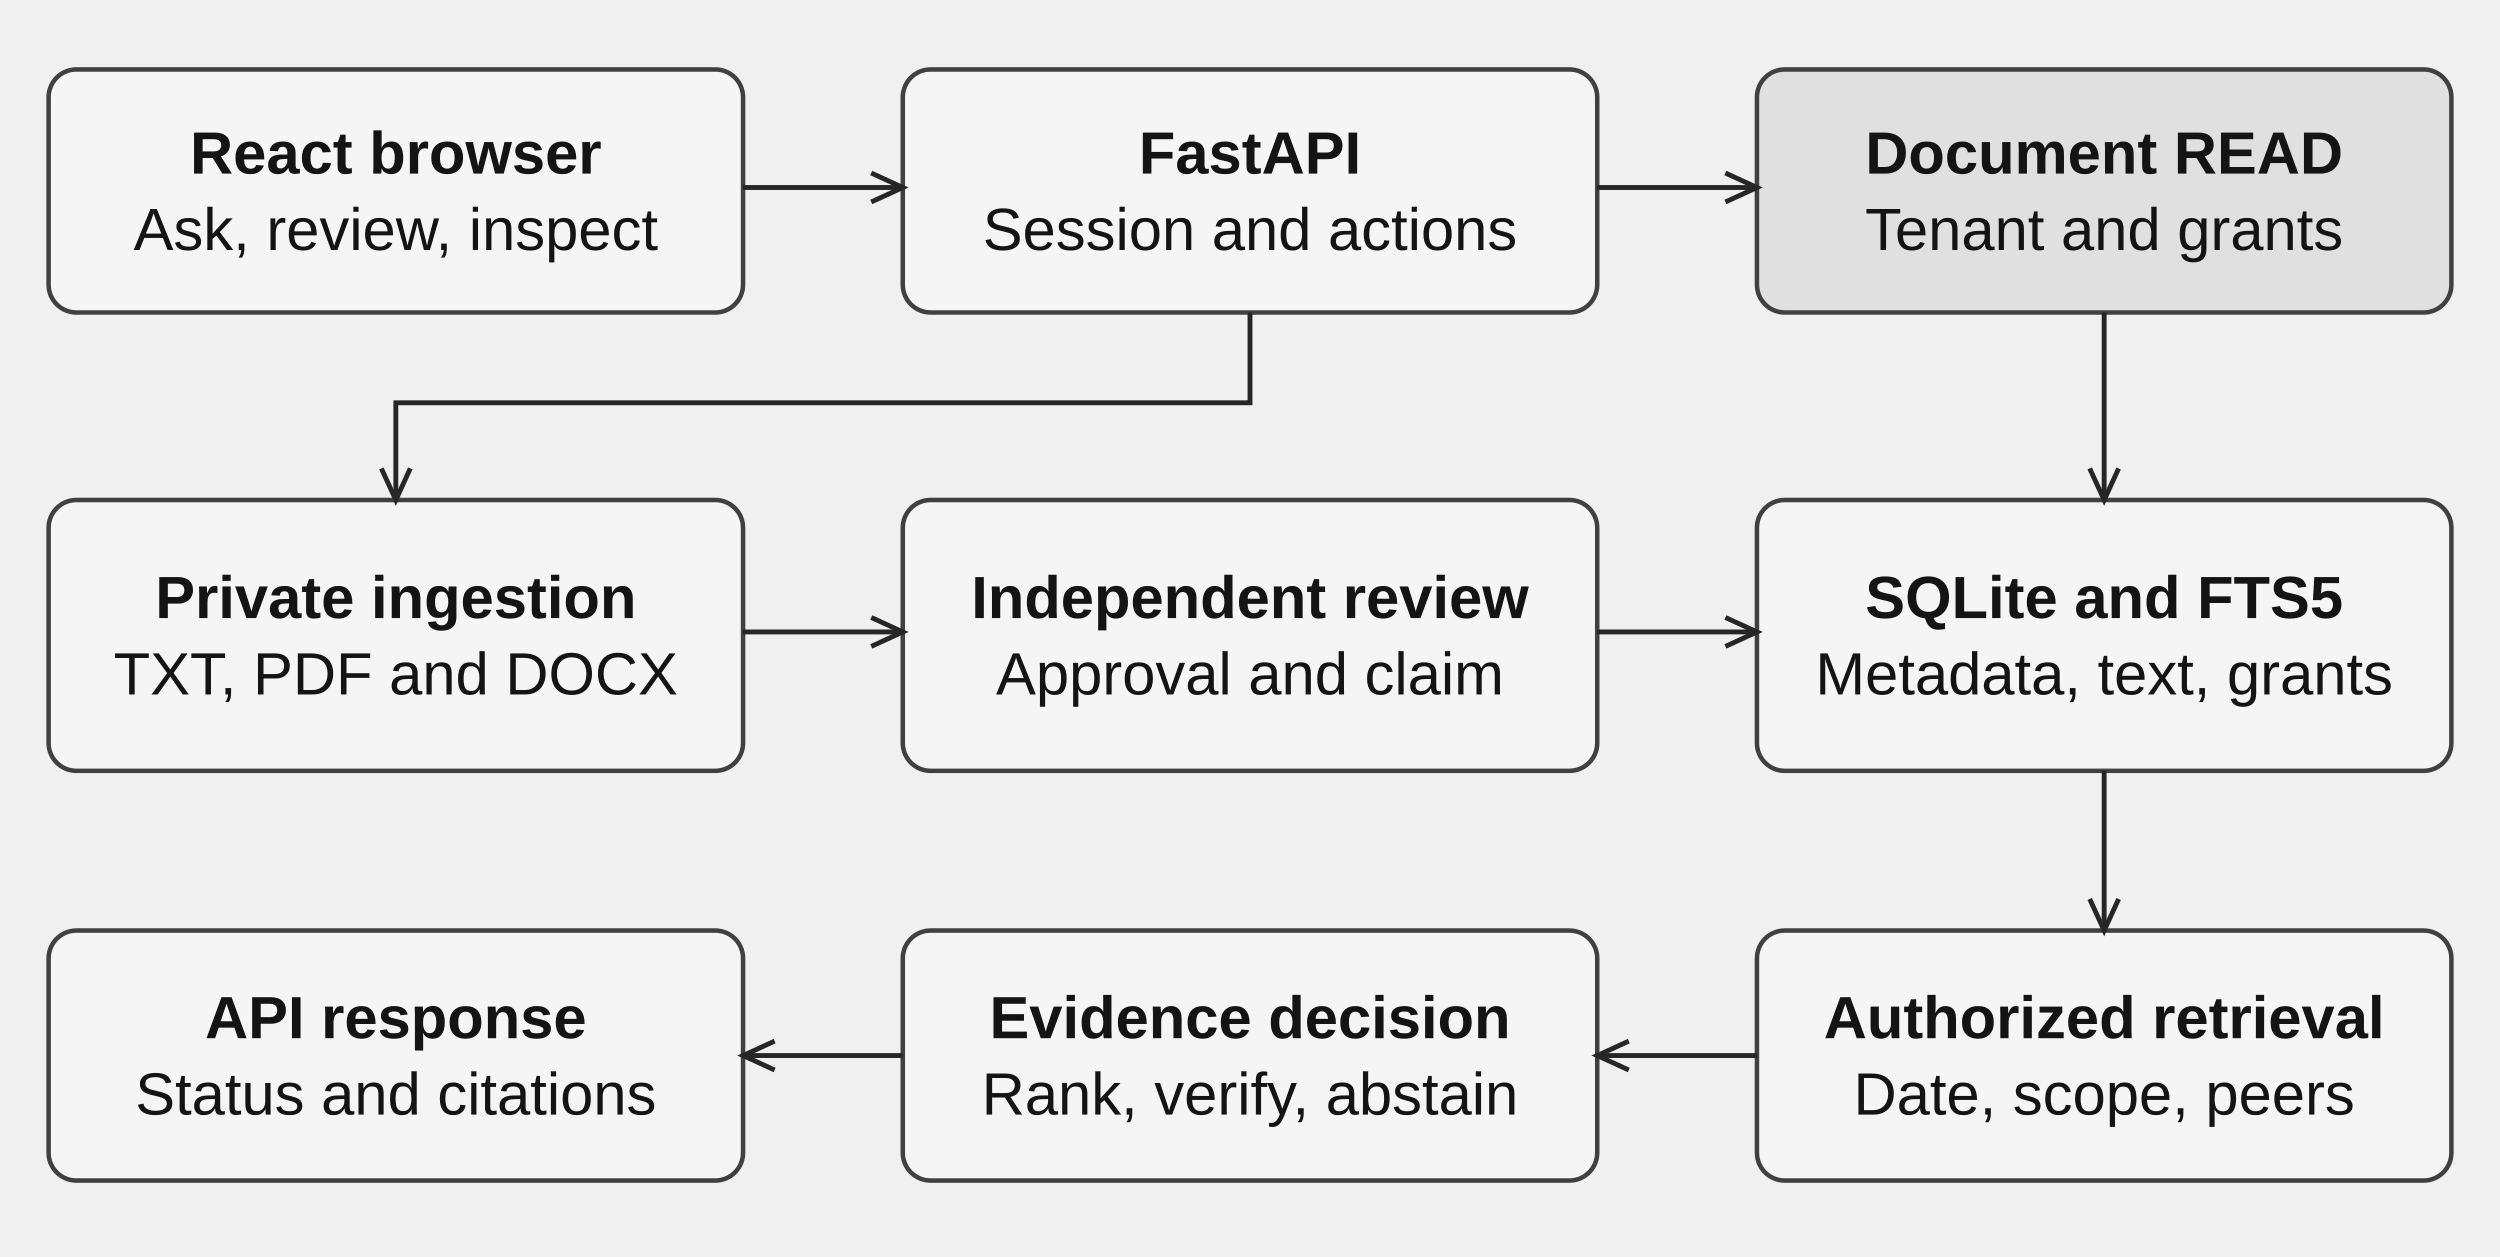
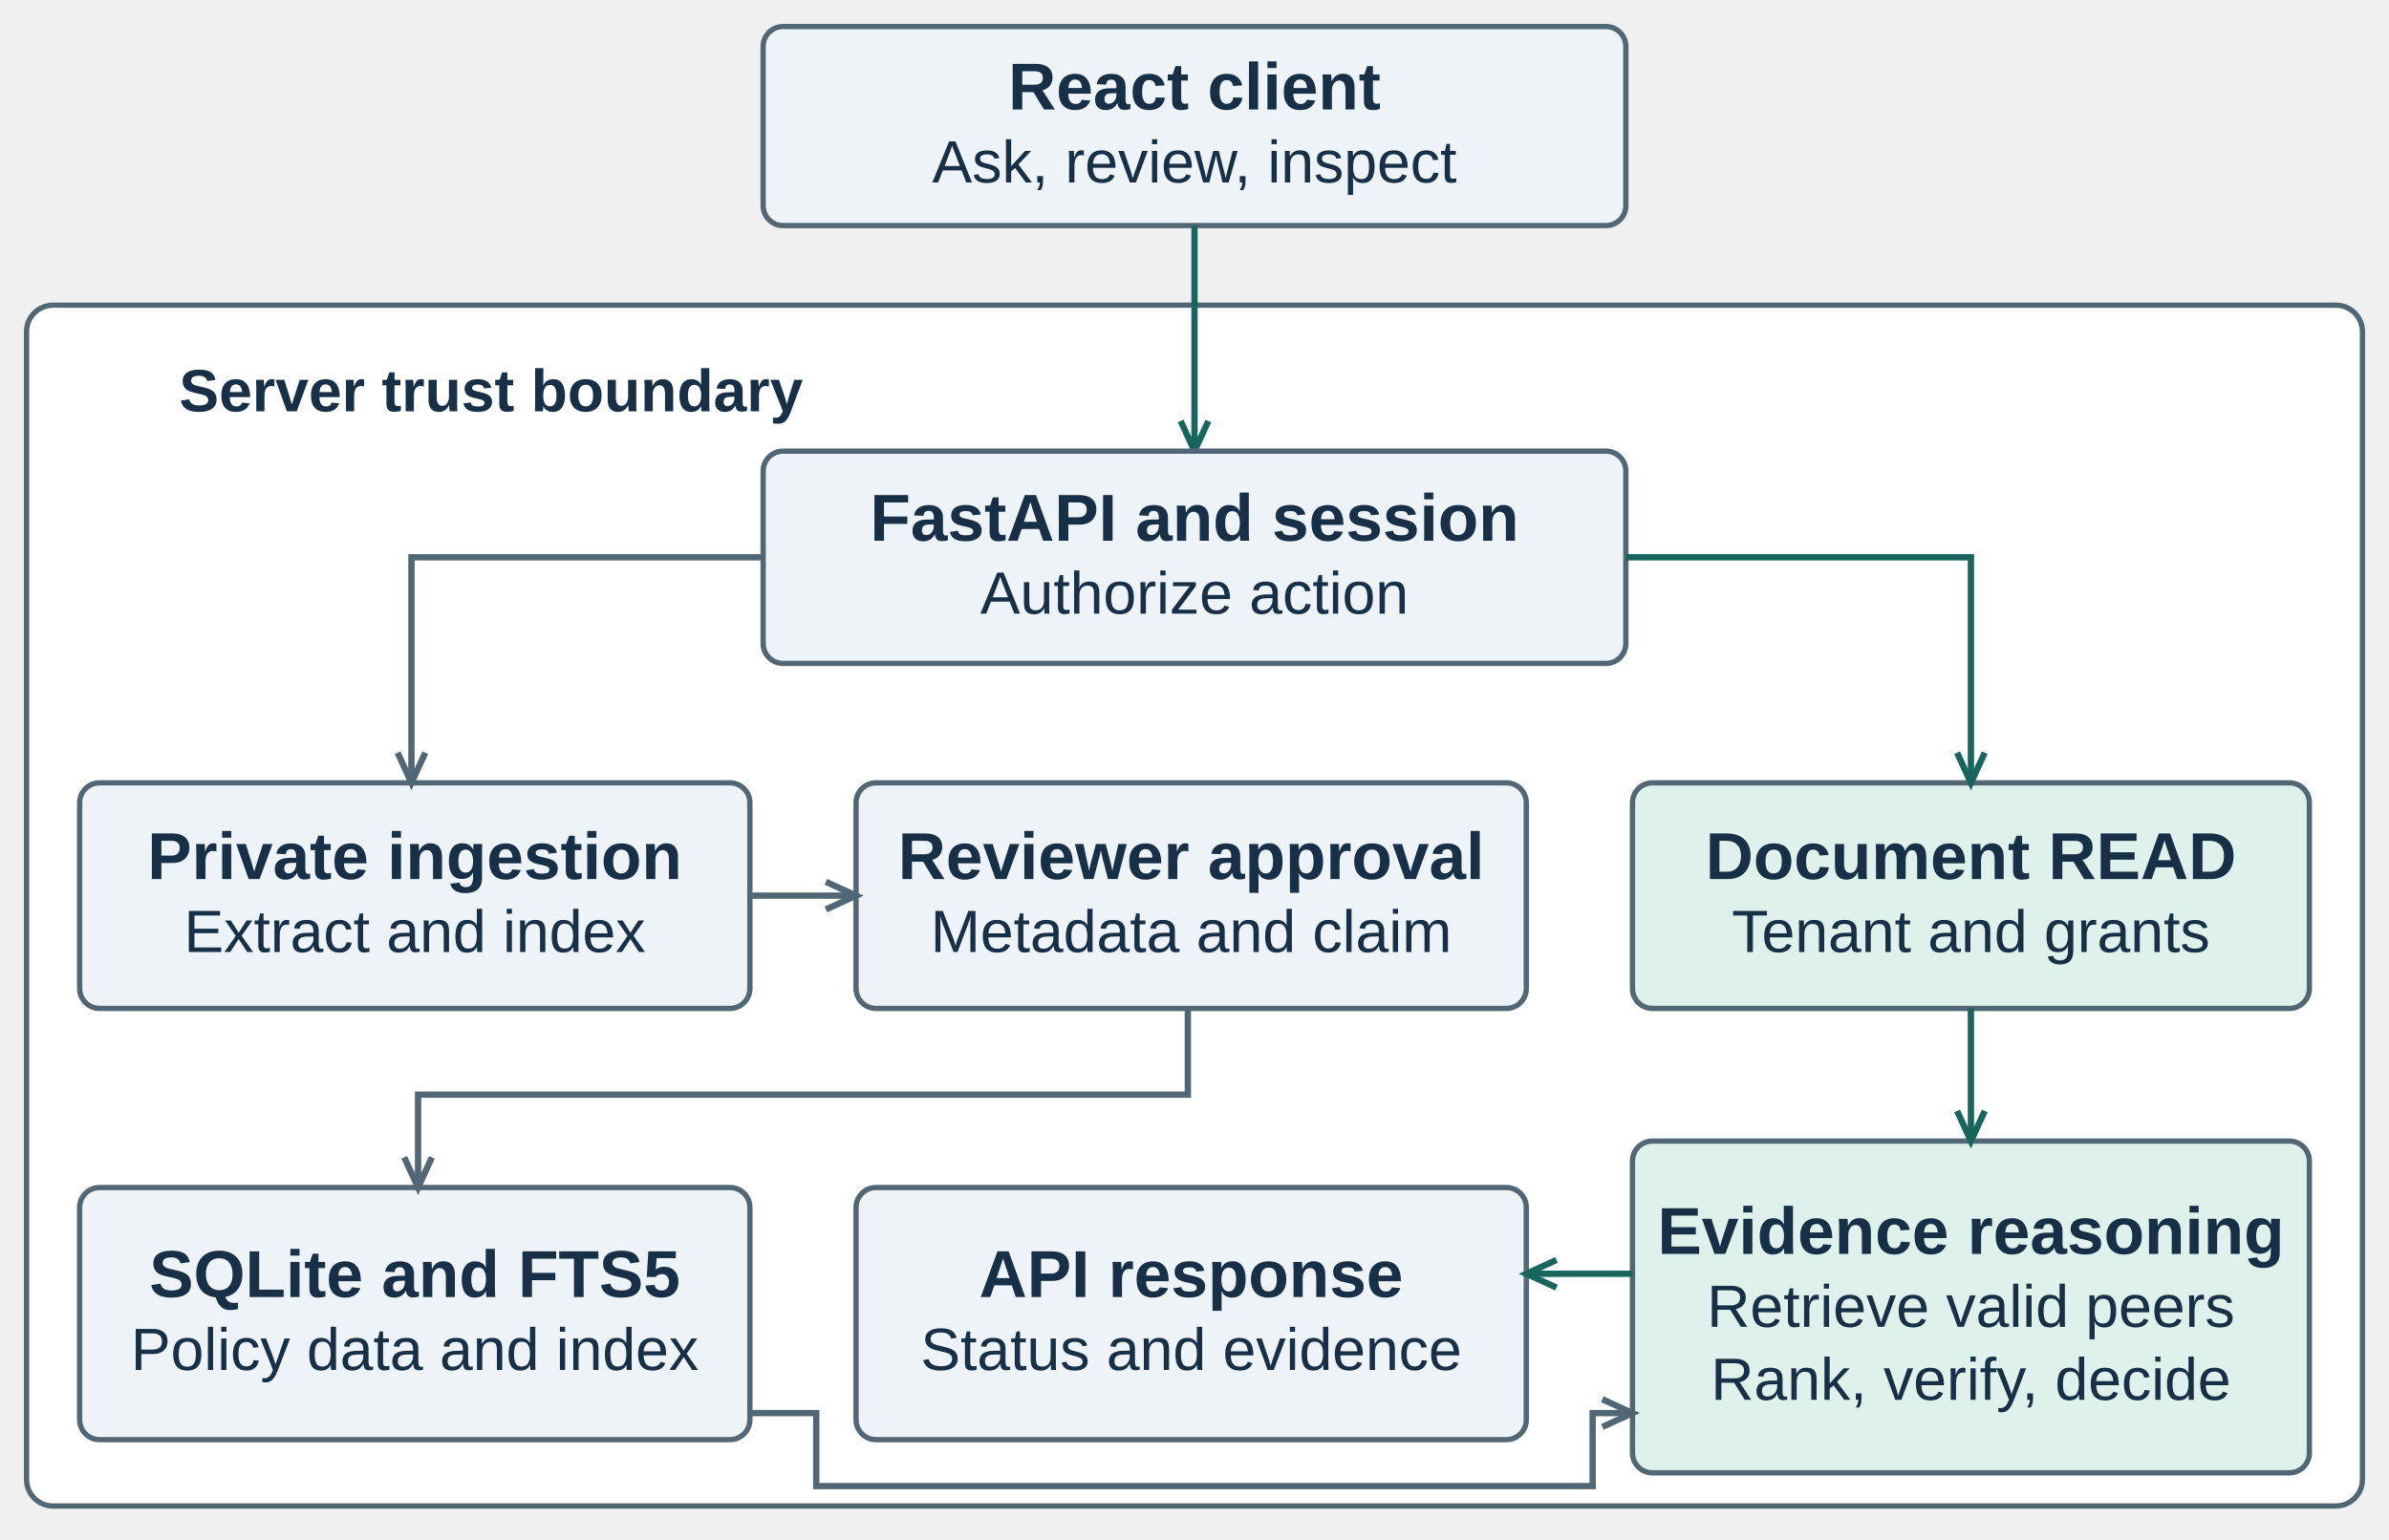
- <svg xmlns="http://www.w3.org/2000/svg" width="360" height="181" viewBox="0 0 360 181" role="img">
-   <rect x="7" y="10" width="100" height="35" rx="4" fill="rgb(245,245,245)" stroke="#404040" stroke-width=".65" />
-   <text x="57.0" y="25.0" fill="#141414" text-anchor="middle" font-family="Arial,sans-serif" font-size="8.6" font-weight="700">React browser</text>
-   <text x="57.0" y="36.0" fill="#141414" text-anchor="middle" font-family="Arial,sans-serif" font-size="8.6" font-weight="400">Ask, review, inspect</text>
-   <rect x="130" y="10" width="100" height="35" rx="4" fill="rgb(245,245,245)" stroke="#404040" stroke-width=".65" />
-   <text x="180.0" y="25.0" fill="#141414" text-anchor="middle" font-family="Arial,sans-serif" font-size="8.6" font-weight="700">FastAPI</text>
-   <text x="180.0" y="36.0" fill="#141414" text-anchor="middle" font-family="Arial,sans-serif" font-size="8.6" font-weight="400">Session and actions</text>
-   <rect x="253" y="10" width="100" height="35" rx="4" fill="rgb(224,224,224)" stroke="#404040" stroke-width=".65" />
-   <text x="303.0" y="25.0" fill="#141414" text-anchor="middle" font-family="Arial,sans-serif" font-size="8.6" font-weight="700">Document READ</text>
-   <text x="303.0" y="36.0" fill="#141414" text-anchor="middle" font-family="Arial,sans-serif" font-size="8.6" font-weight="400">Tenant and grants</text>
-   <polyline points="107,27 130,27" fill="none" stroke="#262626" stroke-width=".7" />
-   <polyline points="125.455,24.916 130,27 125.455,29.084" fill="none" stroke="#262626" stroke-width=".7" />
-   <polyline points="230,27 253,27" fill="none" stroke="#262626" stroke-width=".7" />
-   <polyline points="248.455,24.916 253,27 248.455,29.084" fill="none" stroke="#262626" stroke-width=".7" />
-   <rect x="7" y="72" width="100" height="39" rx="4" fill="rgb(245,245,245)" stroke="#404040" stroke-width=".65" />
-   <text x="57.0" y="89.0" fill="#141414" text-anchor="middle" font-family="Arial,sans-serif" font-size="8.6" font-weight="700">Private ingestion</text>
-   <text x="57.0" y="100.0" fill="#141414" text-anchor="middle" font-family="Arial,sans-serif" font-size="8.6" font-weight="400">TXT, PDF and DOCX</text>
-   <rect x="130" y="72" width="100" height="39" rx="4" fill="rgb(245,245,245)" stroke="#404040" stroke-width=".65" />
-   <text x="180.0" y="89.0" fill="#141414" text-anchor="middle" font-family="Arial,sans-serif" font-size="8.6" font-weight="700">Independent review</text>
-   <text x="180.0" y="100.0" fill="#141414" text-anchor="middle" font-family="Arial,sans-serif" font-size="8.6" font-weight="400">Approval and claim</text>
-   <rect x="253" y="72" width="100" height="39" rx="4" fill="rgb(245,245,245)" stroke="#404040" stroke-width=".65" />
-   <text x="303.0" y="89.0" fill="#141414" text-anchor="middle" font-family="Arial,sans-serif" font-size="8.6" font-weight="700">SQLite and FTS5</text>
-   <text x="303.0" y="100.0" fill="#141414" text-anchor="middle" font-family="Arial,sans-serif" font-size="8.6" font-weight="400">Metadata, text, grants</text>
-   <polyline points="180,45 180,58 57,58 57,72" fill="none" stroke="#262626" stroke-width=".7" />
-   <polyline points="59.084,67.455 57,72 54.916,67.455" fill="none" stroke="#262626" stroke-width=".7" />
-   <polyline points="107,91 130,91" fill="none" stroke="#262626" stroke-width=".7" />
-   <polyline points="125.455,88.916 130,91 125.455,93.084" fill="none" stroke="#262626" stroke-width=".7" />
-   <polyline points="230,91 253,91" fill="none" stroke="#262626" stroke-width=".7" />
-   <polyline points="248.455,88.916 253,91 248.455,93.084" fill="none" stroke="#262626" stroke-width=".7" />
-   <polyline points="303,45 303,72" fill="none" stroke="#262626" stroke-width=".7" />
-   <polyline points="305.084,67.455 303,72 300.916,67.455" fill="none" stroke="#262626" stroke-width=".7" />
-   <rect x="253" y="134" width="100" height="36" rx="4" fill="rgb(245,245,245)" stroke="#404040" stroke-width=".65" />
-   <text x="303.0" y="149.5" fill="#141414" text-anchor="middle" font-family="Arial,sans-serif" font-size="8.6" font-weight="700">Authorized retrieval</text>
-   <text x="303.0" y="160.5" fill="#141414" text-anchor="middle" font-family="Arial,sans-serif" font-size="8.6" font-weight="400">Date, scope, peers</text>
-   <rect x="130" y="134" width="100" height="36" rx="4" fill="rgb(245,245,245)" stroke="#404040" stroke-width=".65" />
-   <text x="180.0" y="149.5" fill="#141414" text-anchor="middle" font-family="Arial,sans-serif" font-size="8.6" font-weight="700">Evidence decision</text>
-   <text x="180.0" y="160.5" fill="#141414" text-anchor="middle" font-family="Arial,sans-serif" font-size="8.6" font-weight="400">Rank, verify, abstain</text>
-   <rect x="7" y="134" width="100" height="36" rx="4" fill="rgb(245,245,245)" stroke="#404040" stroke-width=".65" />
-   <text x="57.0" y="149.5" fill="#141414" text-anchor="middle" font-family="Arial,sans-serif" font-size="8.6" font-weight="700">API response</text>
-   <text x="57.0" y="160.5" fill="#141414" text-anchor="middle" font-family="Arial,sans-serif" font-size="8.6" font-weight="400">Status and citations</text>
-   <polyline points="303,111 303,134" fill="none" stroke="#262626" stroke-width=".7" />
-   <polyline points="305.084,129.455 303,134 300.916,129.455" fill="none" stroke="#262626" stroke-width=".7" />
-   <polyline points="253,152 230,152" fill="none" stroke="#262626" stroke-width=".7" />
-   <polyline points="234.545,154.084 230,152 234.545,149.916" fill="none" stroke="#262626" stroke-width=".7" />
-   <polyline points="130,152 107,152" fill="none" stroke="#262626" stroke-width=".7" />
-   <polyline points="111.545,154.084 107,152 111.545,149.916" fill="none" stroke="#262626" stroke-width=".7" />
+ <svg xmlns="http://www.w3.org/2000/svg" width="360" height="232" viewBox="0 0 360 232" role="img">
+   <rect x="4" y="46" width="352" height="181" rx="4" fill="#ffffff" stroke="#516775" stroke-width=".8" />
+   <text x="74" y="62" fill="#173047" text-anchor="middle" font-family="Arial,sans-serif" font-size="9" font-weight="700">Server trust boundary</text>
+   <rect x="115" y="4" width="130" height="30" rx="3" fill="#edf3f7" stroke="#516775" stroke-width=".8" />
+   <text x="180.0" y="16.5" fill="#173047" text-anchor="middle" font-family="Arial,sans-serif" font-size="10" font-weight="700">React client</text>
+   <text x="180.0" y="27.5" fill="#173047" text-anchor="middle" font-family="Arial,sans-serif" font-size="9" font-weight="400">Ask, review, inspect</text>
+   <polyline points="180,34 180,68" fill="none" stroke="#17655d" stroke-width=".95" />
+   <polyline points="182.084,63.455 180,68 177.916,63.455" fill="none" stroke="#17655d" stroke-width=".95" />
+   <rect x="115" y="68" width="130" height="32" rx="3" fill="#edf3f7" stroke="#516775" stroke-width=".8" />
+   <text x="180.0" y="81.5" fill="#173047" text-anchor="middle" font-family="Arial,sans-serif" font-size="10" font-weight="700">FastAPI and session</text>
+   <text x="180.0" y="92.5" fill="#173047" text-anchor="middle" font-family="Arial,sans-serif" font-size="9" font-weight="400">Authorize action</text>
+   <rect x="12" y="118" width="101" height="34" rx="3" fill="#edf3f7" stroke="#516775" stroke-width=".8" />
+   <text x="62.5" y="132.5" fill="#173047" text-anchor="middle" font-family="Arial,sans-serif" font-size="10" font-weight="700">Private ingestion</text>
+   <text x="62.5" y="143.5" fill="#173047" text-anchor="middle" font-family="Arial,sans-serif" font-size="9" font-weight="400">Extract and index</text>
+   <rect x="129" y="118" width="101" height="34" rx="3" fill="#edf3f7" stroke="#516775" stroke-width=".8" />
+   <text x="179.5" y="132.5" fill="#173047" text-anchor="middle" font-family="Arial,sans-serif" font-size="10" font-weight="700">Reviewer approval</text>
+   <text x="179.5" y="143.5" fill="#173047" text-anchor="middle" font-family="Arial,sans-serif" font-size="9" font-weight="400">Metadata and claim</text>
+   <rect x="246" y="118" width="102" height="34" rx="3" fill="#def1ea" stroke="#516775" stroke-width=".8" />
+   <text x="297.0" y="132.5" fill="#173047" text-anchor="middle" font-family="Arial,sans-serif" font-size="10" font-weight="700">Document READ</text>
+   <text x="297.0" y="143.5" fill="#173047" text-anchor="middle" font-family="Arial,sans-serif" font-size="9" font-weight="400">Tenant and grants</text>
+   <polyline points="115,84 62,84 62,118" fill="none" stroke="#516775" stroke-width=".95" />
+   <polyline points="64.084,113.455 62,118 59.916,113.455" fill="none" stroke="#516775" stroke-width=".95" />
+   <polyline points="245,84 297,84 297,118" fill="none" stroke="#17655d" stroke-width=".95" />
+   <polyline points="299.084,113.455 297,118 294.916,113.455" fill="none" stroke="#17655d" stroke-width=".95" />
+   <polyline points="113,135 129,135" fill="none" stroke="#516775" stroke-width=".95" />
+   <polyline points="124.455,132.916 129,135 124.455,137.084" fill="none" stroke="#516775" stroke-width=".95" />
+   <rect x="12" y="179" width="101" height="38" rx="3" fill="#edf3f7" stroke="#516775" stroke-width=".8" />
+   <text x="62.5" y="195.5" fill="#173047" text-anchor="middle" font-family="Arial,sans-serif" font-size="10" font-weight="700">SQLite and FTS5</text>
+   <text x="62.5" y="206.5" fill="#173047" text-anchor="middle" font-family="Arial,sans-serif" font-size="9" font-weight="400">Policy data and index</text>
+   <rect x="129" y="179" width="101" height="38" rx="3" fill="#edf3f7" stroke="#516775" stroke-width=".8" />
+   <text x="179.5" y="195.5" fill="#173047" text-anchor="middle" font-family="Arial,sans-serif" font-size="10" font-weight="700">API response</text>
+   <text x="179.5" y="206.5" fill="#173047" text-anchor="middle" font-family="Arial,sans-serif" font-size="9" font-weight="400">Status and evidence</text>
+   <rect x="246" y="172" width="102" height="50" rx="3" fill="#def1ea" stroke="#516775" stroke-width=".8" />
+   <text x="297.0" y="189.0" fill="#173047" text-anchor="middle" font-family="Arial,sans-serif" font-size="10" font-weight="700">Evidence reasoning</text>
+   <text x="297.0" y="200.0" fill="#173047" text-anchor="middle" font-family="Arial,sans-serif" font-size="9" font-weight="400">Retrieve valid peers</text>
+   <text x="297.0" y="211.0" fill="#173047" text-anchor="middle" font-family="Arial,sans-serif" font-size="9" font-weight="400">Rank, verify, decide</text>
+   <polyline points="179,152 179,165 63,165 63,179" fill="none" stroke="#516775" stroke-width=".95" />
+   <polyline points="65.084,174.455 63,179 60.916,174.455" fill="none" stroke="#516775" stroke-width=".95" />
+   <polyline points="297,152 297,172" fill="none" stroke="#17655d" stroke-width=".95" />
+   <polyline points="299.084,167.455 297,172 294.916,167.455" fill="none" stroke="#17655d" stroke-width=".95" />
+   <polyline points="113,213 123,213 123,224 240,224 240,213 246,213" fill="none" stroke="#516775" stroke-width=".95" />
+   <polyline points="241.455,210.916 246,213 241.455,215.084" fill="none" stroke="#516775" stroke-width=".95" />
+   <polyline points="246,192 230,192" fill="none" stroke="#17655d" stroke-width=".95" />
+   <polyline points="234.545,194.084 230,192 234.545,189.916" fill="none" stroke="#17655d" stroke-width=".95" />
</svg>
